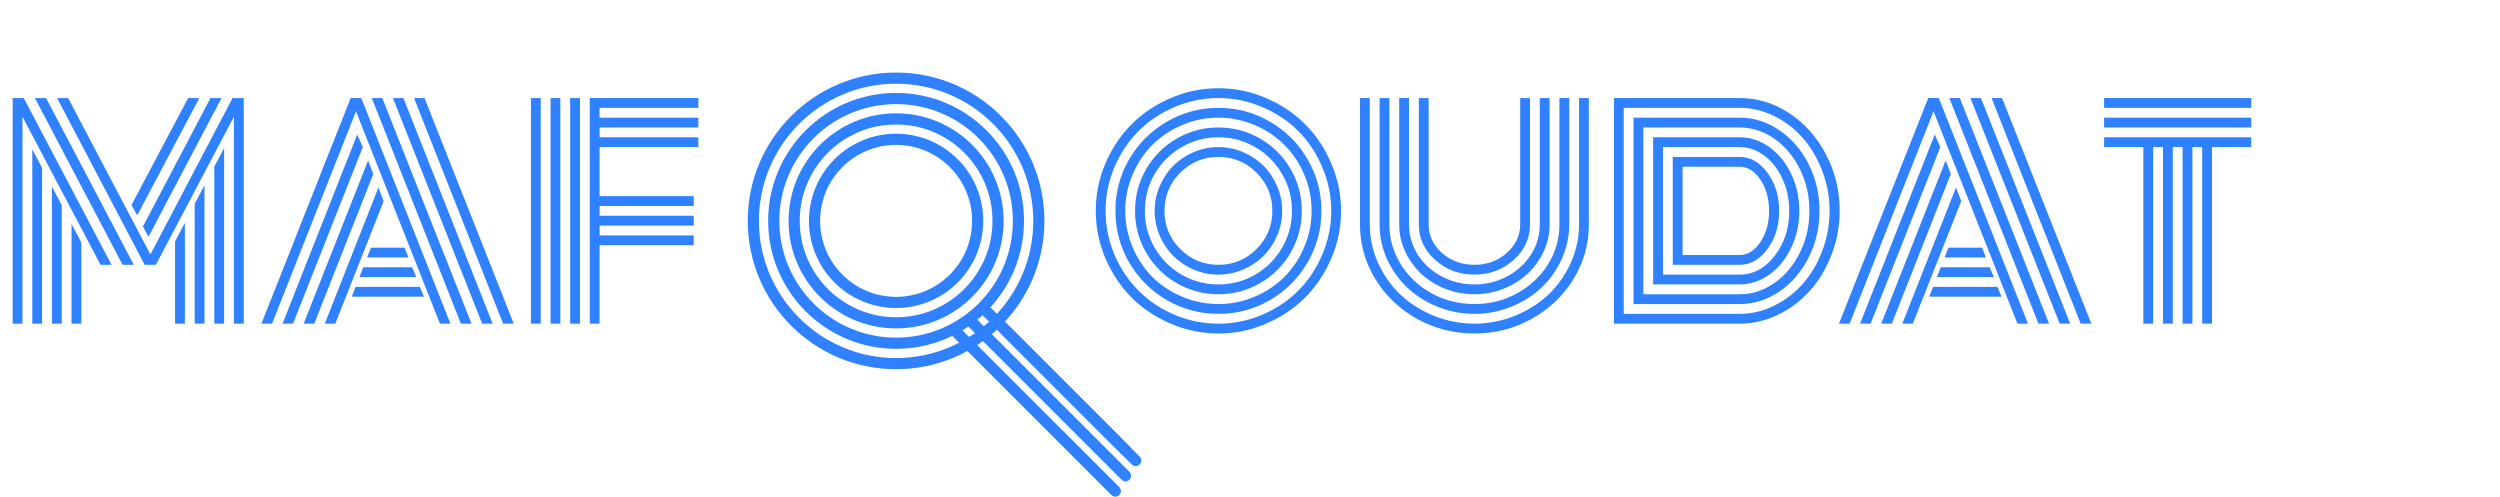
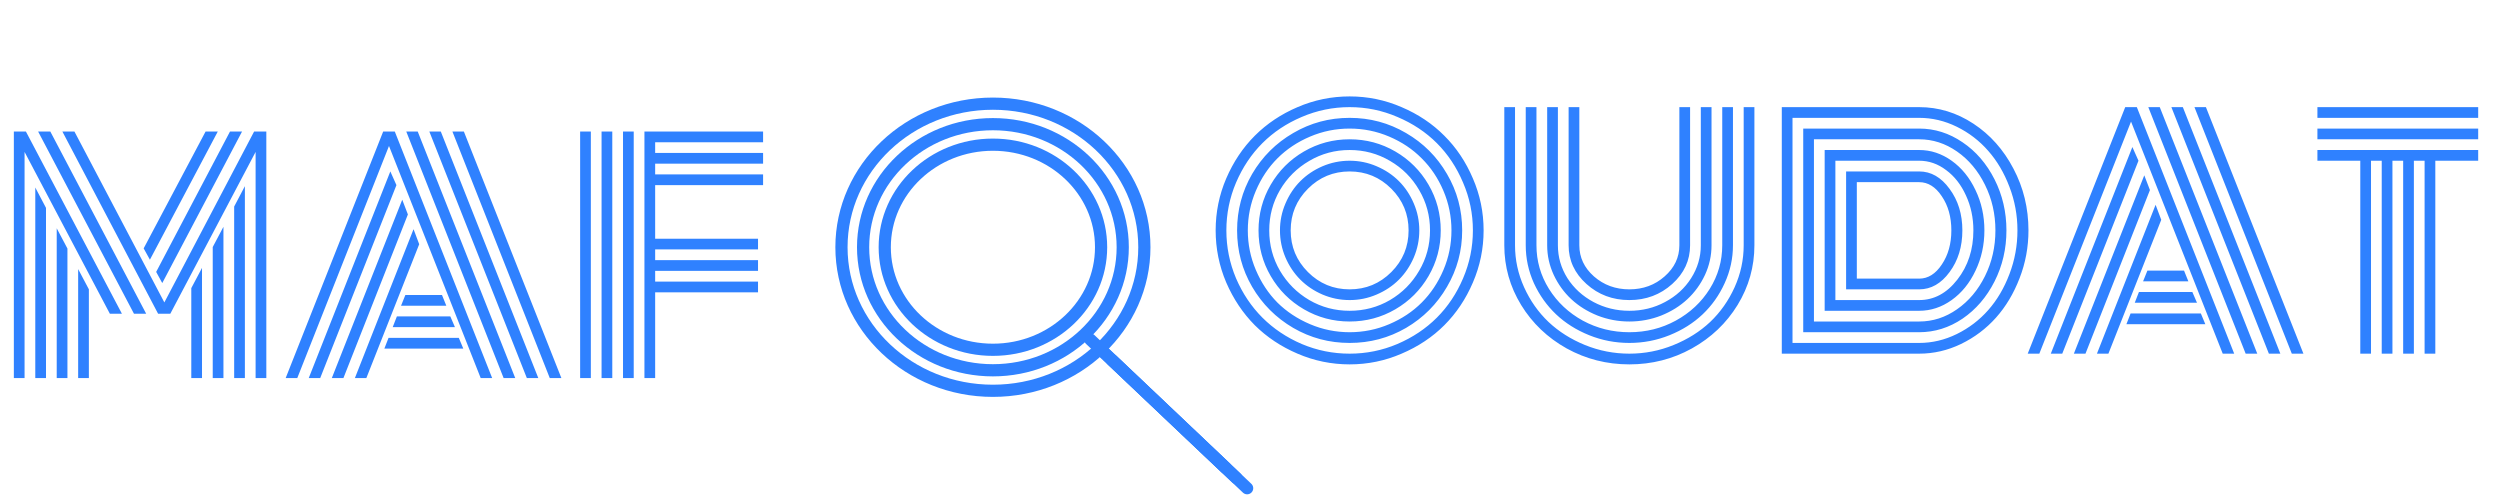
- <svg xmlns="http://www.w3.org/2000/svg" width="448" height="89" viewBox="0 0 448 89" fill="none">
-   <path d="M31.372 43.254L33.13 39.934V58H31.372V43.254ZM34.888 36.516L36.645 33.195V58H34.888V36.516ZM38.403 29.875L40.161 26.53V58H38.403V29.875ZM26.611 42.424L25.61 40.593L37.72 17.57H39.697L26.611 42.424ZM24.585 38.591L23.56 36.735L33.716 17.57H35.718L24.585 38.591ZM12.817 40.129L14.575 43.449V58H12.817V40.129ZM9.302 33.44L11.06 36.76V58H9.302V33.44ZM5.786 26.75L7.544 30.095V58H5.786V26.75ZM19.995 47.453H18.018L4.028 20.915V58H2.271V17.57H4.248L19.995 47.453ZM23.975 47.453H21.973L6.25 17.57H8.252L23.975 47.453ZM41.919 20.915L27.93 47.453H25.928L10.229 17.57H12.207L26.953 45.598L41.675 17.57H43.677V58H41.919V20.915ZM65.772 46.135L66.48 44.377H72.485L73.193 46.135H65.772ZM64.404 49.65L65.088 47.893H73.853L74.609 49.65H64.404ZM63.037 53.166L63.721 51.408H75.244L75.977 53.166H63.037ZM48.755 58H46.851L62.842 17.57H64.746L80.713 58H78.833L63.794 19.939L48.755 58ZM64.014 24.113L65.015 26.359L52.515 58H50.635L64.014 24.113ZM65.967 28.752L66.894 31.169L56.323 58H54.419L65.967 28.752ZM67.822 33.586L68.75 36.052L60.083 58H58.203L67.822 33.586ZM92.065 58H90.161L74.194 17.57H76.074L92.065 58ZM72.29 17.57L88.281 58H86.401L70.41 17.57H72.29ZM68.506 17.57L84.497 58H82.593L66.626 17.57H68.506ZM107.446 58H105.688V17.57H125.146V19.328H107.446V21.086H125.146V22.844H107.446V24.602H125.146V26.359H107.446V35.148H124.316V36.906H107.446V38.664H124.316V40.422H107.446V42.18H124.316V43.938H107.446V58ZM103.931 58H102.173V17.57H103.931V58ZM100.415 58H98.657V17.57H100.415V58ZM96.899 58H95.142V17.57H96.899V58Z" fill="#2F81FF" />
-   <path d="M211.504 30.949C209.616 32.837 208.672 35.116 208.672 37.785C208.672 40.454 209.616 42.733 211.504 44.621C213.392 46.509 215.671 47.453 218.34 47.453C221.009 47.453 223.288 46.509 225.176 44.621C227.064 42.733 228.008 40.454 228.008 37.785C228.008 35.116 227.064 32.837 225.176 30.949C223.288 29.061 221.009 28.117 218.34 28.117C215.671 28.117 213.392 29.061 211.504 30.949ZM207.817 42.228C207.215 40.812 206.914 39.331 206.914 37.785C206.914 36.239 207.215 34.766 207.817 33.366C208.42 31.95 209.233 30.73 210.259 29.704C211.284 28.679 212.497 27.865 213.896 27.263C215.312 26.66 216.794 26.359 218.34 26.359C219.886 26.359 221.359 26.66 222.759 27.263C224.175 27.865 225.396 28.679 226.421 29.704C227.446 30.73 228.26 31.95 228.862 33.366C229.465 34.766 229.766 36.239 229.766 37.785C229.766 39.331 229.465 40.812 228.862 42.228C228.26 43.628 227.446 44.841 226.421 45.866C225.396 46.892 224.175 47.705 222.759 48.308C221.359 48.91 219.886 49.211 218.34 49.211C216.794 49.211 215.312 48.91 213.896 48.308C212.497 47.705 211.284 46.892 210.259 45.866C209.233 44.841 208.42 43.628 207.817 42.228ZM206.914 31.169C205.742 33.187 205.156 35.393 205.156 37.785C205.156 40.178 205.742 42.383 206.914 44.401C208.102 46.42 209.705 48.023 211.724 49.211C213.742 50.383 215.947 50.969 218.34 50.969C220.732 50.969 222.938 50.383 224.956 49.211C226.974 48.023 228.569 46.42 229.741 44.401C230.929 42.383 231.523 40.178 231.523 37.785C231.523 35.393 230.929 33.187 229.741 31.169C228.569 29.151 226.974 27.556 224.956 26.384C222.938 25.196 220.732 24.602 218.34 24.602C215.947 24.602 213.742 25.196 211.724 26.384C209.705 27.556 208.102 29.151 206.914 31.169ZM205.4 45.28C204.066 42.985 203.398 40.487 203.398 37.785C203.398 35.083 204.066 32.585 205.4 30.29C206.735 27.995 208.55 26.18 210.845 24.846C213.14 23.511 215.638 22.844 218.34 22.844C221.042 22.844 223.54 23.511 225.835 24.846C228.13 26.18 229.945 27.995 231.279 30.29C232.614 32.585 233.281 35.083 233.281 37.785C233.281 40.487 232.614 42.985 231.279 45.28C229.945 47.575 228.13 49.39 225.835 50.725C223.54 52.059 221.042 52.727 218.34 52.727C215.638 52.727 213.14 52.059 210.845 50.725C208.55 49.39 206.735 47.575 205.4 45.28ZM202.959 31.291C202.08 33.358 201.641 35.523 201.641 37.785C201.641 40.047 202.08 42.212 202.959 44.279C203.838 46.346 205.018 48.129 206.499 49.626C207.996 51.107 209.779 52.287 211.846 53.166C213.913 54.045 216.077 54.484 218.34 54.484C220.602 54.484 222.767 54.045 224.834 53.166C226.901 52.287 228.675 51.107 230.156 49.626C231.654 48.129 232.842 46.346 233.721 44.279C234.6 42.212 235.039 40.047 235.039 37.785C235.039 35.523 234.6 33.358 233.721 31.291C232.842 29.224 231.654 27.45 230.156 25.969C228.675 24.471 226.901 23.283 224.834 22.404C222.767 21.525 220.602 21.086 218.34 21.086C216.077 21.086 213.913 21.525 211.846 22.404C209.779 23.283 207.996 24.471 206.499 25.969C205.018 27.45 203.838 29.224 202.959 31.291ZM202.349 47.038C200.705 44.206 199.883 41.122 199.883 37.785C199.883 34.449 200.705 31.364 202.349 28.532C204.009 25.7 206.255 23.462 209.087 21.818C211.919 20.158 215.003 19.328 218.34 19.328C221.676 19.328 224.761 20.158 227.593 21.818C230.425 23.462 232.663 25.7 234.307 28.532C235.967 31.364 236.797 34.449 236.797 37.785C236.797 41.122 235.967 44.206 234.307 47.038C232.663 49.87 230.425 52.116 227.593 53.776C224.761 55.42 221.676 56.242 218.34 56.242C215.003 56.242 211.919 55.42 209.087 53.776C206.255 52.116 204.009 49.87 202.349 47.038ZM199.712 29.948C198.654 32.438 198.125 35.051 198.125 37.785C198.125 40.52 198.654 43.14 199.712 45.647C200.786 48.137 202.227 50.285 204.033 52.092C205.84 53.898 207.988 55.339 210.479 56.413C212.985 57.471 215.605 58 218.34 58C221.074 58 223.687 57.471 226.177 56.413C228.683 55.339 230.84 53.898 232.646 52.092C234.453 50.285 235.885 48.137 236.943 45.647C238.018 43.14 238.555 40.52 238.555 37.785C238.555 35.051 238.018 32.438 236.943 29.948C235.885 27.442 234.453 25.285 232.646 23.479C230.84 21.672 228.683 20.24 226.177 19.182C223.687 18.107 221.074 17.57 218.34 17.57C215.605 17.57 212.985 18.107 210.479 19.182C207.988 20.24 205.84 21.672 204.033 23.479C202.227 25.285 200.786 27.442 199.712 29.948ZM198.101 46.33C196.945 43.612 196.367 40.764 196.367 37.785C196.367 34.807 196.945 31.966 198.101 29.265C199.272 26.547 200.835 24.211 202.788 22.258C204.757 20.288 207.093 18.726 209.795 17.57C212.513 16.398 215.361 15.812 218.34 15.812C221.318 15.812 224.159 16.398 226.86 17.57C229.578 18.726 231.914 20.288 233.867 22.258C235.837 24.211 237.399 26.547 238.555 29.265C239.727 31.966 240.312 34.807 240.312 37.785C240.312 40.764 239.727 43.612 238.555 46.33C237.399 49.032 235.837 51.367 233.867 53.337C231.914 55.29 229.578 56.844 226.86 58C224.159 59.172 221.318 59.758 218.34 59.758C215.361 59.758 212.513 59.172 209.795 58C207.093 56.844 204.757 55.29 202.788 53.337C200.835 51.367 199.272 49.032 198.101 46.33ZM272.417 40.227V17.57H274.175V40.227C274.175 42.7 273.198 44.816 271.245 46.574C269.292 48.332 266.948 49.211 264.214 49.211C261.479 49.211 259.136 48.332 257.183 46.574C255.229 44.816 254.253 42.7 254.253 40.227V17.57H256.011V40.227C256.011 42.212 256.808 43.913 258.403 45.329C260.015 46.745 261.951 47.453 264.214 47.453C266.476 47.453 268.405 46.745 270 45.329C271.611 43.913 272.417 42.212 272.417 40.227ZM275.933 40.227V17.57H277.69V40.227C277.69 41.919 277.332 43.539 276.616 45.085C275.9 46.615 274.94 47.941 273.735 49.065C272.531 50.188 271.099 51.083 269.438 51.75C267.778 52.401 266.037 52.727 264.214 52.727C262.391 52.727 260.649 52.401 258.989 51.75C257.329 51.083 255.897 50.188 254.692 49.065C253.488 47.941 252.528 46.615 251.812 45.085C251.095 43.539 250.737 41.919 250.737 40.227V17.57H252.495V40.227C252.495 42.163 253.016 43.962 254.058 45.622C255.116 47.266 256.54 48.568 258.33 49.528C260.137 50.489 262.098 50.969 264.214 50.969C266.33 50.969 268.283 50.489 270.073 49.528C271.88 48.568 273.304 47.266 274.346 45.622C275.404 43.962 275.933 42.163 275.933 40.227ZM279.448 40.227V17.57H281.206V40.227C281.206 42.391 280.75 44.467 279.839 46.452C278.944 48.422 277.739 50.122 276.226 51.555C274.712 52.987 272.905 54.126 270.806 54.973C268.706 55.819 266.509 56.242 264.214 56.242C261.919 56.242 259.722 55.819 257.622 54.973C255.522 54.126 253.716 52.987 252.202 51.555C250.688 50.122 249.476 48.422 248.564 46.452C247.669 44.467 247.222 42.391 247.222 40.227V17.57H248.979V40.227C248.979 42.798 249.663 45.183 251.03 47.38C252.397 49.561 254.245 51.294 256.572 52.58C258.916 53.85 261.463 54.484 264.214 54.484C266.965 54.484 269.504 53.85 271.831 52.58C274.175 51.294 276.03 49.561 277.397 47.38C278.765 45.183 279.448 42.798 279.448 40.227ZM282.964 40.227V17.57H284.722V40.227C284.722 43.742 283.802 47.005 281.963 50.017C280.124 53.011 277.625 55.388 274.468 57.145C271.326 58.887 267.909 59.758 264.214 59.758C260.519 59.758 257.093 58.887 253.936 57.145C250.794 55.388 248.304 53.011 246.465 50.017C244.626 47.005 243.706 43.742 243.706 40.227V17.57H245.464V40.227C245.464 42.619 245.96 44.914 246.953 47.111C247.946 49.309 249.281 51.205 250.957 52.8C252.633 54.379 254.627 55.64 256.938 56.584C259.266 57.528 261.691 58 264.214 58C266.737 58 269.154 57.528 271.465 56.584C273.792 55.64 275.794 54.379 277.471 52.8C279.147 51.205 280.482 49.309 281.475 47.111C282.467 44.914 282.964 42.619 282.964 40.227ZM299.761 47.453V28.117C299.761 28.117 303.757 28.117 311.748 28.117C313.685 28.117 315.345 29.069 316.729 30.974C318.128 32.862 318.828 35.132 318.828 37.785C318.828 40.454 318.128 42.733 316.729 44.621C315.345 46.509 313.685 47.453 311.748 47.453H299.761ZM301.519 45.695H311.748C313.197 45.695 314.434 44.922 315.459 43.376C316.501 41.83 317.021 39.966 317.021 37.785C317.021 35.588 316.501 33.724 315.459 32.194C314.434 30.648 313.197 29.875 311.748 29.875H301.519V45.695ZM298.003 49.211H311.748C314.173 49.211 316.257 48.096 317.998 45.866C319.756 43.62 320.635 40.926 320.635 37.785C320.635 35.718 320.228 33.806 319.414 32.048C318.617 30.29 317.534 28.907 316.167 27.898C314.816 26.872 313.343 26.359 311.748 26.359H298.003V49.211ZM296.245 50.969V24.602H311.748C313.652 24.602 315.426 25.188 317.07 26.359C318.714 27.531 320.016 29.134 320.977 31.169C321.953 33.187 322.441 35.393 322.441 37.785C322.441 40.161 321.953 42.367 320.977 44.401C320.016 46.436 318.714 48.039 317.07 49.211C315.426 50.383 313.652 50.969 311.748 50.969H296.245ZM294.487 52.727H311.748C313.978 52.727 316.045 52.059 317.949 50.725C319.87 49.39 321.4 47.575 322.539 45.28C323.678 42.985 324.248 40.487 324.248 37.785C324.248 35.1 323.678 32.609 322.539 30.314C321.4 28.003 319.87 26.18 317.949 24.846C316.029 23.511 313.962 22.844 311.748 22.844H294.487V52.727ZM292.729 54.484V21.086H311.748C314.287 21.086 316.655 21.835 318.853 23.332C321.05 24.813 322.799 26.84 324.102 29.411C325.404 31.983 326.055 34.774 326.055 37.785C326.055 40.796 325.404 43.588 324.102 46.159C322.799 48.731 321.05 50.765 318.853 52.263C316.655 53.744 314.287 54.484 311.748 54.484H292.729ZM290.972 56.242H311.748C313.88 56.242 315.939 55.754 317.925 54.777C319.91 53.801 321.628 52.491 323.076 50.847C324.525 49.203 325.68 47.242 326.543 44.963C327.422 42.668 327.861 40.275 327.861 37.785C327.861 35.295 327.422 32.91 326.543 30.632C325.68 28.353 324.525 26.392 323.076 24.748C321.628 23.088 319.91 21.77 317.925 20.793C315.939 19.816 313.88 19.328 311.748 19.328H290.972V56.242ZM311.748 58H289.214V17.57H311.748C314.922 17.57 317.884 18.474 320.635 20.28C323.385 22.087 325.575 24.545 327.202 27.653C328.846 30.762 329.668 34.139 329.668 37.785C329.668 40.52 329.18 43.14 328.203 45.647C327.243 48.137 325.957 50.285 324.346 52.092C322.734 53.898 320.822 55.339 318.608 56.413C316.411 57.471 314.124 58 311.748 58ZM348.467 46.135L349.175 44.377H355.181L355.889 46.135H348.467ZM347.1 49.65L347.783 47.893H356.548L357.305 49.65H347.1ZM345.732 53.166L346.416 51.408H357.939L358.672 53.166H345.732ZM331.45 58H329.546L345.537 17.57H347.441L363.408 58H361.528L346.489 19.939L331.45 58ZM346.709 24.113L347.71 26.359L335.21 58H333.33L346.709 24.113ZM348.662 28.752L349.59 31.169L339.019 58H337.114L348.662 28.752ZM350.518 33.586L351.445 36.052L342.778 58H340.898L350.518 33.586ZM374.761 58H372.856L356.89 17.57H358.77L374.761 58ZM354.985 17.57L370.977 58H369.097L353.105 17.57H354.985ZM351.201 17.57L367.192 58H365.288L349.321 17.57H351.201ZM377.056 19.328V17.57H403.423V19.328H377.056ZM377.056 22.844V21.086H403.423V22.844H377.056ZM377.056 26.359V24.602H403.423V26.359H396.392V58H394.634V26.359H392.876V58H391.118V26.359H389.36V58H387.603V26.359H385.845V58H384.087V26.359H377.056Z" fill="#2F81FF" />
-   <path d="M160.58 65.16C174.708 65.16 186.16 53.708 186.16 39.58C186.16 25.453 174.708 14 160.58 14C146.453 14 135 25.453 135 39.58C135 53.708 146.453 65.16 160.58 65.16Z" stroke="#2F81FF" stroke-width="2" stroke-linecap="round" />
-   <path d="M160.58 61.506C172.69 61.506 182.506 51.69 182.506 39.58C182.506 27.471 172.69 17.654 160.58 17.654C148.471 17.654 138.654 27.471 138.654 39.58C138.654 51.69 148.471 61.506 160.58 61.506Z" stroke="#2F81FF" stroke-width="2" stroke-linecap="round" />
-   <path d="M160.58 57.852C170.671 57.852 178.852 49.671 178.852 39.58C178.852 29.489 170.671 21.309 160.58 21.309C150.489 21.309 142.309 29.489 142.309 39.58C142.309 49.671 150.489 57.852 160.58 57.852Z" stroke="#2F81FF" stroke-width="2" stroke-linecap="round" />
-   <path d="M160.58 54.197C168.653 54.197 175.198 47.653 175.198 39.58C175.198 31.507 168.653 24.963 160.58 24.963C152.507 24.963 145.963 31.507 145.963 39.58C145.963 47.653 152.507 54.197 160.58 54.197Z" stroke="#2F81FF" stroke-width="2" stroke-linecap="round" />
-   <path d="M177.025 56.025L199.864 78.864" stroke="#2F81FF" stroke-width="2" stroke-linecap="round" />
-   <path d="M178.852 57.852L201.691 80.691" stroke="#2F81FF" stroke-width="2" stroke-linecap="round" />
-   <path d="M171.543 59.679L199.864 88" stroke="#2F81FF" stroke-width="2" stroke-linecap="round" />
-   <path d="M174.284 57.852L201.691 85.259" stroke="#2F81FF" stroke-width="2" stroke-linecap="round" />
-   <path d="M180.679 59.679L203.519 82.519" stroke="#2F81FF" stroke-width="2" stroke-linecap="round" />
+ <svg xmlns="http://www.w3.org/2000/svg" width="410" height="82" viewBox="0 0 410 82" fill="none">
+   <path d="M31.372 47.254L33.13 43.934V62H31.372V47.254ZM34.888 40.516L36.645 37.195V62H34.888V40.516ZM38.403 33.875L40.161 30.53V62H38.403V33.875ZM26.611 46.424L25.61 44.593L37.72 21.57H39.697L26.611 46.424ZM24.585 42.591L23.56 40.735L33.716 21.57H35.718L24.585 42.591ZM12.817 44.129L14.575 47.449V62H12.817V44.129ZM9.302 37.44L11.06 40.76V62H9.302V37.44ZM5.786 30.75L7.544 34.095V62H5.786V30.75ZM19.995 51.453H18.018L4.028 24.915V62H2.271V21.57H4.248L19.995 51.453ZM23.975 51.453H21.973L6.25 21.57H8.252L23.975 51.453ZM41.919 24.915L27.93 51.453H25.928L10.229 21.57H12.207L26.953 49.598L41.675 21.57H43.677V62H41.919V24.915ZM65.772 50.135L66.48 48.377H72.485L73.193 50.135H65.772ZM64.404 53.65L65.088 51.893H73.853L74.609 53.65H64.404ZM63.037 57.166L63.721 55.408H75.244L75.977 57.166H63.037ZM48.755 62H46.851L62.842 21.57H64.746L80.713 62H78.833L63.794 23.939L48.755 62ZM64.014 28.113L65.015 30.359L52.515 62H50.635L64.014 28.113ZM65.967 32.752L66.894 35.169L56.323 62H54.419L65.967 32.752ZM67.822 37.586L68.75 40.052L60.083 62H58.203L67.822 37.586ZM92.065 62H90.161L74.194 21.57H76.074L92.065 62ZM72.29 21.57L88.281 62H86.401L70.41 21.57H72.29ZM68.506 21.57L84.497 62H82.593L66.626 21.57H68.506ZM107.446 62H105.688V21.57H125.146V23.328H107.446V25.086H125.146V26.844H107.446V28.602H125.146V30.359H107.446V39.148H124.316V40.906H107.446V42.664H124.316V44.422H107.446V46.18H124.316V47.938H107.446V62ZM103.931 62H102.173V21.57H103.931V62ZM100.415 62H98.657V21.57H100.415V62ZM96.899 62H95.142V21.57H96.899V62Z" fill="#2F81FF" />
+   <path d="M214.504 30.949C212.616 32.837 211.672 35.116 211.672 37.785C211.672 40.454 212.616 42.733 214.504 44.621C216.392 46.509 218.671 47.453 221.34 47.453C224.009 47.453 226.288 46.509 228.176 44.621C230.064 42.733 231.008 40.454 231.008 37.785C231.008 35.116 230.064 32.837 228.176 30.949C226.288 29.061 224.009 28.117 221.34 28.117C218.671 28.117 216.392 29.061 214.504 30.949ZM210.817 42.228C210.215 40.812 209.914 39.331 209.914 37.785C209.914 36.239 210.215 34.766 210.817 33.366C211.42 31.95 212.233 30.73 213.259 29.704C214.284 28.679 215.497 27.865 216.896 27.263C218.312 26.66 219.794 26.359 221.34 26.359C222.886 26.359 224.359 26.66 225.759 27.263C227.175 27.865 228.396 28.679 229.421 29.704C230.446 30.73 231.26 31.95 231.862 33.366C232.465 34.766 232.766 36.239 232.766 37.785C232.766 39.331 232.465 40.812 231.862 42.228C231.26 43.628 230.446 44.841 229.421 45.866C228.396 46.892 227.175 47.705 225.759 48.308C224.359 48.91 222.886 49.211 221.34 49.211C219.794 49.211 218.312 48.91 216.896 48.308C215.497 47.705 214.284 46.892 213.259 45.866C212.233 44.841 211.42 43.628 210.817 42.228ZM209.914 31.169C208.742 33.187 208.156 35.393 208.156 37.785C208.156 40.178 208.742 42.383 209.914 44.401C211.102 46.42 212.705 48.023 214.724 49.211C216.742 50.383 218.947 50.969 221.34 50.969C223.732 50.969 225.938 50.383 227.956 49.211C229.974 48.023 231.569 46.42 232.741 44.401C233.929 42.383 234.523 40.178 234.523 37.785C234.523 35.393 233.929 33.187 232.741 31.169C231.569 29.151 229.974 27.556 227.956 26.384C225.938 25.196 223.732 24.602 221.34 24.602C218.947 24.602 216.742 25.196 214.724 26.384C212.705 27.556 211.102 29.151 209.914 31.169ZM208.4 45.28C207.066 42.985 206.398 40.487 206.398 37.785C206.398 35.083 207.066 32.585 208.4 30.29C209.735 27.995 211.55 26.18 213.845 24.846C216.14 23.511 218.638 22.844 221.34 22.844C224.042 22.844 226.54 23.511 228.835 24.846C231.13 26.18 232.945 27.995 234.279 30.29C235.614 32.585 236.281 35.083 236.281 37.785C236.281 40.487 235.614 42.985 234.279 45.28C232.945 47.575 231.13 49.39 228.835 50.725C226.54 52.059 224.042 52.727 221.34 52.727C218.638 52.727 216.14 52.059 213.845 50.725C211.55 49.39 209.735 47.575 208.4 45.28ZM205.959 31.291C205.08 33.358 204.641 35.523 204.641 37.785C204.641 40.047 205.08 42.212 205.959 44.279C206.838 46.346 208.018 48.129 209.499 49.626C210.996 51.107 212.779 52.287 214.846 53.166C216.913 54.045 219.077 54.484 221.34 54.484C223.602 54.484 225.767 54.045 227.834 53.166C229.901 52.287 231.675 51.107 233.156 49.626C234.654 48.129 235.842 46.346 236.721 44.279C237.6 42.212 238.039 40.047 238.039 37.785C238.039 35.523 237.6 33.358 236.721 31.291C235.842 29.224 234.654 27.45 233.156 25.969C231.675 24.471 229.901 23.283 227.834 22.404C225.767 21.525 223.602 21.086 221.34 21.086C219.077 21.086 216.913 21.525 214.846 22.404C212.779 23.283 210.996 24.471 209.499 25.969C208.018 27.45 206.838 29.224 205.959 31.291ZM205.349 47.038C203.705 44.206 202.883 41.122 202.883 37.785C202.883 34.449 203.705 31.364 205.349 28.532C207.009 25.7 209.255 23.462 212.087 21.818C214.919 20.158 218.003 19.328 221.34 19.328C224.676 19.328 227.761 20.158 230.593 21.818C233.425 23.462 235.663 25.7 237.307 28.532C238.967 31.364 239.797 34.449 239.797 37.785C239.797 41.122 238.967 44.206 237.307 47.038C235.663 49.87 233.425 52.116 230.593 53.776C227.761 55.42 224.676 56.242 221.34 56.242C218.003 56.242 214.919 55.42 212.087 53.776C209.255 52.116 207.009 49.87 205.349 47.038ZM202.712 29.948C201.654 32.438 201.125 35.051 201.125 37.785C201.125 40.52 201.654 43.14 202.712 45.647C203.786 48.137 205.227 50.285 207.033 52.092C208.84 53.898 210.988 55.339 213.479 56.413C215.985 57.471 218.605 58 221.34 58C224.074 58 226.687 57.471 229.177 56.413C231.683 55.339 233.84 53.898 235.646 52.092C237.453 50.285 238.885 48.137 239.943 45.647C241.018 43.14 241.555 40.52 241.555 37.785C241.555 35.051 241.018 32.438 239.943 29.948C238.885 27.442 237.453 25.285 235.646 23.479C233.84 21.672 231.683 20.24 229.177 19.182C226.687 18.107 224.074 17.57 221.34 17.57C218.605 17.57 215.985 18.107 213.479 19.182C210.988 20.24 208.84 21.672 207.033 23.479C205.227 25.285 203.786 27.442 202.712 29.948ZM201.101 46.33C199.945 43.612 199.367 40.764 199.367 37.785C199.367 34.807 199.945 31.966 201.101 29.265C202.272 26.547 203.835 24.211 205.788 22.258C207.757 20.288 210.093 18.726 212.795 17.57C215.513 16.398 218.361 15.812 221.34 15.812C224.318 15.812 227.159 16.398 229.86 17.57C232.578 18.726 234.914 20.288 236.867 22.258C238.837 24.211 240.399 26.547 241.555 29.265C242.727 31.966 243.312 34.807 243.312 37.785C243.312 40.764 242.727 43.612 241.555 46.33C240.399 49.032 238.837 51.367 236.867 53.337C234.914 55.29 232.578 56.844 229.86 58C227.159 59.172 224.318 59.758 221.34 59.758C218.361 59.758 215.513 59.172 212.795 58C210.093 56.844 207.757 55.29 205.788 53.337C203.835 51.367 202.272 49.032 201.101 46.33ZM275.417 40.227V17.57H277.175V40.227C277.175 42.7 276.198 44.816 274.245 46.574C272.292 48.332 269.948 49.211 267.214 49.211C264.479 49.211 262.136 48.332 260.183 46.574C258.229 44.816 257.253 42.7 257.253 40.227V17.57H259.011V40.227C259.011 42.212 259.808 43.913 261.403 45.329C263.015 46.745 264.951 47.453 267.214 47.453C269.476 47.453 271.405 46.745 273 45.329C274.611 43.913 275.417 42.212 275.417 40.227ZM278.933 40.227V17.57H280.69V40.227C280.69 41.919 280.332 43.539 279.616 45.085C278.9 46.615 277.94 47.941 276.735 49.065C275.531 50.188 274.099 51.083 272.438 51.75C270.778 52.401 269.037 52.727 267.214 52.727C265.391 52.727 263.649 52.401 261.989 51.75C260.329 51.083 258.897 50.188 257.692 49.065C256.488 47.941 255.528 46.615 254.812 45.085C254.095 43.539 253.737 41.919 253.737 40.227V17.57H255.495V40.227C255.495 42.163 256.016 43.962 257.058 45.622C258.116 47.266 259.54 48.568 261.33 49.528C263.137 50.489 265.098 50.969 267.214 50.969C269.33 50.969 271.283 50.489 273.073 49.528C274.88 48.568 276.304 47.266 277.346 45.622C278.404 43.962 278.933 42.163 278.933 40.227ZM282.448 40.227V17.57H284.206V40.227C284.206 42.391 283.75 44.467 282.839 46.452C281.944 48.422 280.739 50.122 279.226 51.555C277.712 52.987 275.905 54.126 273.806 54.973C271.706 55.819 269.509 56.242 267.214 56.242C264.919 56.242 262.722 55.819 260.622 54.973C258.522 54.126 256.716 52.987 255.202 51.555C253.688 50.122 252.476 48.422 251.564 46.452C250.669 44.467 250.222 42.391 250.222 40.227V17.57H251.979V40.227C251.979 42.798 252.663 45.183 254.03 47.38C255.397 49.561 257.245 51.294 259.572 52.58C261.916 53.85 264.463 54.484 267.214 54.484C269.965 54.484 272.504 53.85 274.831 52.58C277.175 51.294 279.03 49.561 280.397 47.38C281.765 45.183 282.448 42.798 282.448 40.227ZM285.964 40.227V17.57H287.722V40.227C287.722 43.742 286.802 47.005 284.963 50.017C283.124 53.011 280.625 55.388 277.468 57.145C274.326 58.887 270.909 59.758 267.214 59.758C263.519 59.758 260.093 58.887 256.936 57.145C253.794 55.388 251.304 53.011 249.465 50.017C247.626 47.005 246.706 43.742 246.706 40.227V17.57H248.464V40.227C248.464 42.619 248.96 44.914 249.953 47.111C250.946 49.309 252.281 51.205 253.957 52.8C255.633 54.379 257.627 55.64 259.938 56.584C262.266 57.528 264.691 58 267.214 58C269.737 58 272.154 57.528 274.465 56.584C276.792 55.64 278.794 54.379 280.471 52.8C282.147 51.205 283.482 49.309 284.475 47.111C285.467 44.914 285.964 42.619 285.964 40.227ZM302.761 47.453V28.117C302.761 28.117 306.757 28.117 314.748 28.117C316.685 28.117 318.345 29.069 319.729 30.974C321.128 32.862 321.828 35.132 321.828 37.785C321.828 40.454 321.128 42.733 319.729 44.621C318.345 46.509 316.685 47.453 314.748 47.453H302.761ZM304.519 45.695H314.748C316.197 45.695 317.434 44.922 318.459 43.376C319.501 41.83 320.021 39.966 320.021 37.785C320.021 35.588 319.501 33.724 318.459 32.194C317.434 30.648 316.197 29.875 314.748 29.875H304.519V45.695ZM301.003 49.211H314.748C317.173 49.211 319.257 48.096 320.998 45.866C322.756 43.62 323.635 40.926 323.635 37.785C323.635 35.718 323.228 33.806 322.414 32.048C321.617 30.29 320.534 28.907 319.167 27.898C317.816 26.872 316.343 26.359 314.748 26.359H301.003V49.211ZM299.245 50.969V24.602H314.748C316.652 24.602 318.426 25.188 320.07 26.359C321.714 27.531 323.016 29.134 323.977 31.169C324.953 33.187 325.441 35.393 325.441 37.785C325.441 40.161 324.953 42.367 323.977 44.401C323.016 46.436 321.714 48.039 320.07 49.211C318.426 50.383 316.652 50.969 314.748 50.969H299.245ZM297.487 52.727H314.748C316.978 52.727 319.045 52.059 320.949 50.725C322.87 49.39 324.4 47.575 325.539 45.28C326.678 42.985 327.248 40.487 327.248 37.785C327.248 35.1 326.678 32.609 325.539 30.314C324.4 28.003 322.87 26.18 320.949 24.846C319.029 23.511 316.962 22.844 314.748 22.844H297.487V52.727ZM295.729 54.484V21.086H314.748C317.287 21.086 319.655 21.835 321.853 23.332C324.05 24.813 325.799 26.84 327.102 29.411C328.404 31.983 329.055 34.774 329.055 37.785C329.055 40.796 328.404 43.588 327.102 46.159C325.799 48.731 324.05 50.765 321.853 52.263C319.655 53.744 317.287 54.484 314.748 54.484H295.729ZM293.972 56.242H314.748C316.88 56.242 318.939 55.754 320.925 54.777C322.91 53.801 324.628 52.491 326.076 50.847C327.525 49.203 328.68 47.242 329.543 44.963C330.422 42.668 330.861 40.275 330.861 37.785C330.861 35.295 330.422 32.91 329.543 30.632C328.68 28.353 327.525 26.392 326.076 24.748C324.628 23.088 322.91 21.77 320.925 20.793C318.939 19.816 316.88 19.328 314.748 19.328H293.972V56.242ZM314.748 58H292.214V17.57H314.748C317.922 17.57 320.884 18.474 323.635 20.28C326.385 22.087 328.575 24.545 330.202 27.653C331.846 30.762 332.668 34.139 332.668 37.785C332.668 40.52 332.18 43.14 331.203 45.647C330.243 48.137 328.957 50.285 327.346 52.092C325.734 53.898 323.822 55.339 321.608 56.413C319.411 57.471 317.124 58 314.748 58ZM351.467 46.135L352.175 44.377H358.181L358.889 46.135H351.467ZM350.1 49.65L350.783 47.893H359.548L360.305 49.65H350.1ZM348.732 53.166L349.416 51.408H360.939L361.672 53.166H348.732ZM334.45 58H332.546L348.537 17.57H350.441L366.408 58H364.528L349.489 19.939L334.45 58ZM349.709 24.113L350.71 26.359L338.21 58H336.33L349.709 24.113ZM351.662 28.752L352.59 31.169L342.019 58H340.114L351.662 28.752ZM353.518 33.586L354.445 36.052L345.778 58H343.898L353.518 33.586ZM377.761 58H375.856L359.89 17.57H361.77L377.761 58ZM357.985 17.57L373.977 58H372.097L356.105 17.57H357.985ZM354.201 17.57L370.192 58H368.288L352.321 17.57H354.201ZM380.056 19.328V17.57H406.423V19.328H380.056ZM380.056 22.844V21.086H406.423V22.844H380.056ZM380.056 26.359V24.602H406.423V26.359H399.392V58H397.634V26.359H395.876V58H394.118V26.359H392.36V58H390.603V26.359H388.845V58H387.087V26.359H380.056Z" fill="#2F81FF" />
+   <path d="M162.838 64.091C176.556 64.091 187.676 53.549 187.676 40.545C187.676 27.542 176.556 17 162.838 17C149.12 17 138 27.542 138 40.545C138 53.549 149.12 64.091 162.838 64.091Z" stroke="#2F81FF" stroke-width="2" stroke-linecap="round" />
+   <path d="M162.838 60.727C174.596 60.727 184.128 51.692 184.128 40.545C184.128 29.399 174.596 20.364 162.838 20.364C151.08 20.364 141.548 29.399 141.548 40.545C141.548 51.692 151.08 60.727 162.838 60.727Z" stroke="#2F81FF" stroke-width="2" stroke-linecap="round" />
+   <path d="M162.838 57.364C172.636 57.364 180.579 49.834 180.579 40.545C180.579 31.257 172.636 23.727 162.838 23.727C153.04 23.727 145.097 31.257 145.097 40.545C145.097 49.834 153.04 57.364 162.838 57.364Z" stroke="#2F81FF" stroke-width="2" stroke-linecap="round" />
+   <path d="M178.805 55.682L200.982 76.705" stroke="#2F81FF" stroke-width="2" stroke-linecap="round" />
+   <path d="M180.579 57.364L202.756 78.386" stroke="#2F81FF" stroke-width="2" stroke-linecap="round" />
+   <path d="M182.354 59.045L204.53 80.068" stroke="#2F81FF" stroke-width="2" stroke-linecap="round" />
</svg>
